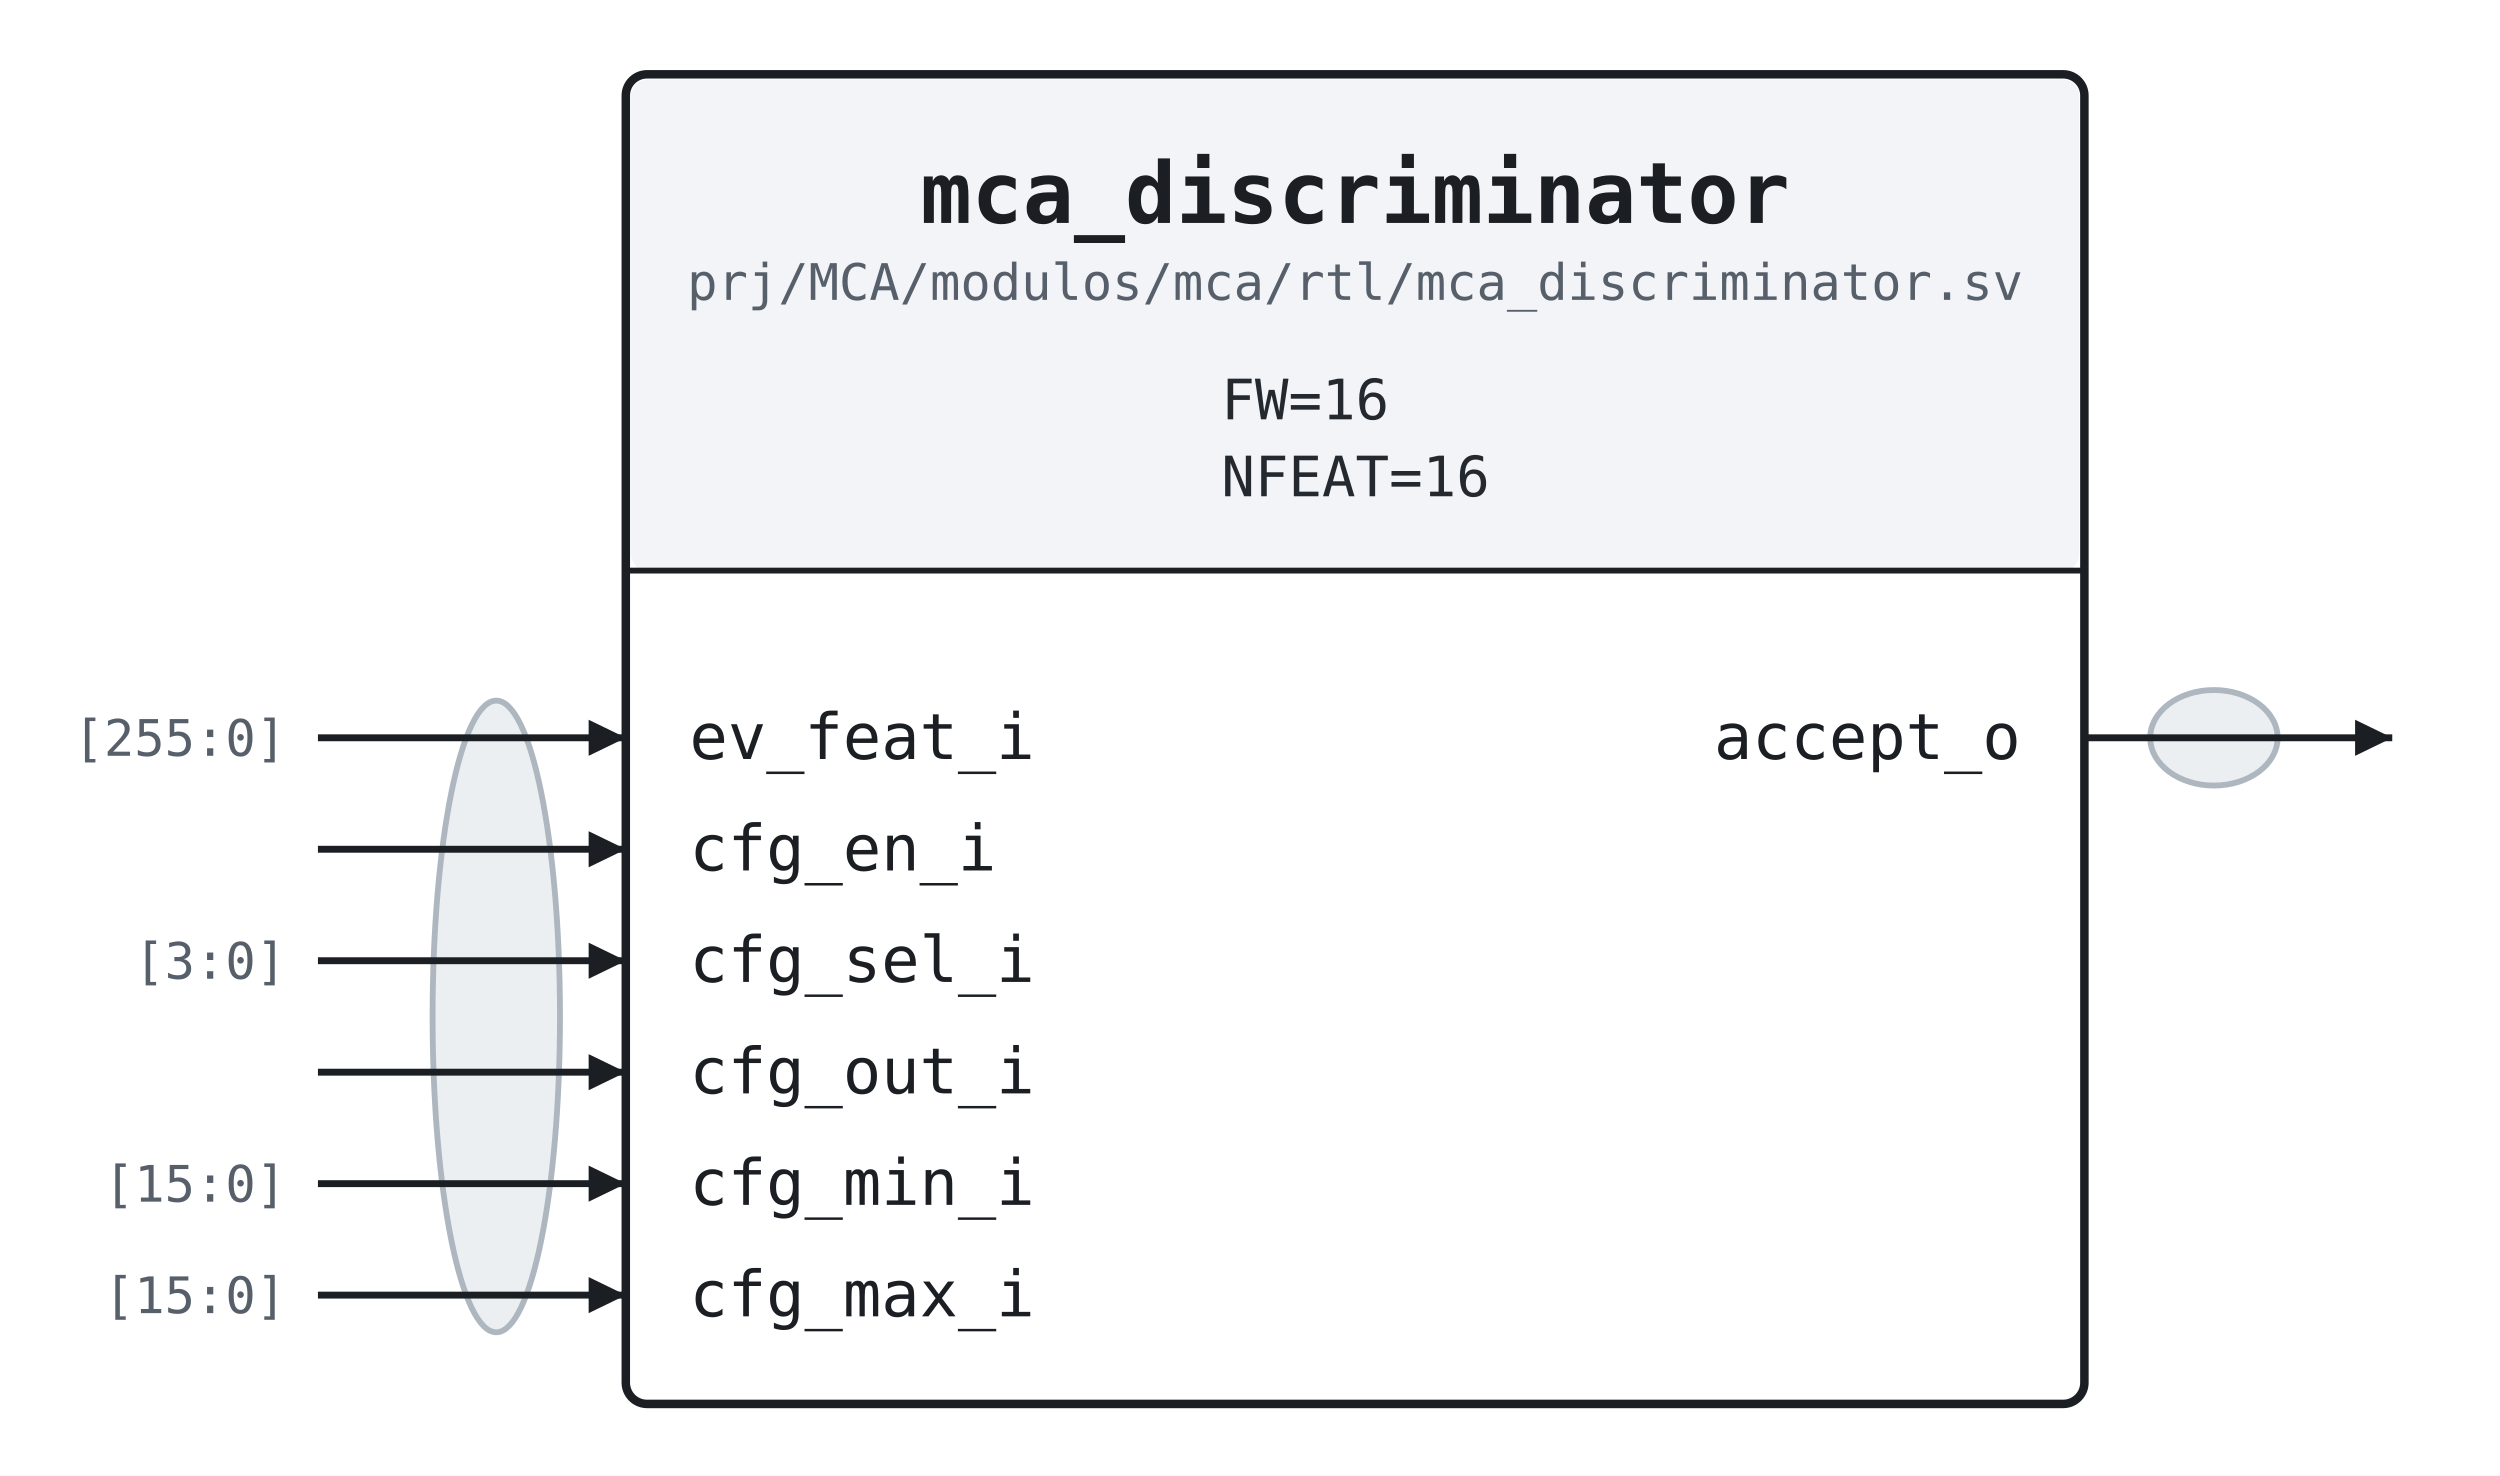
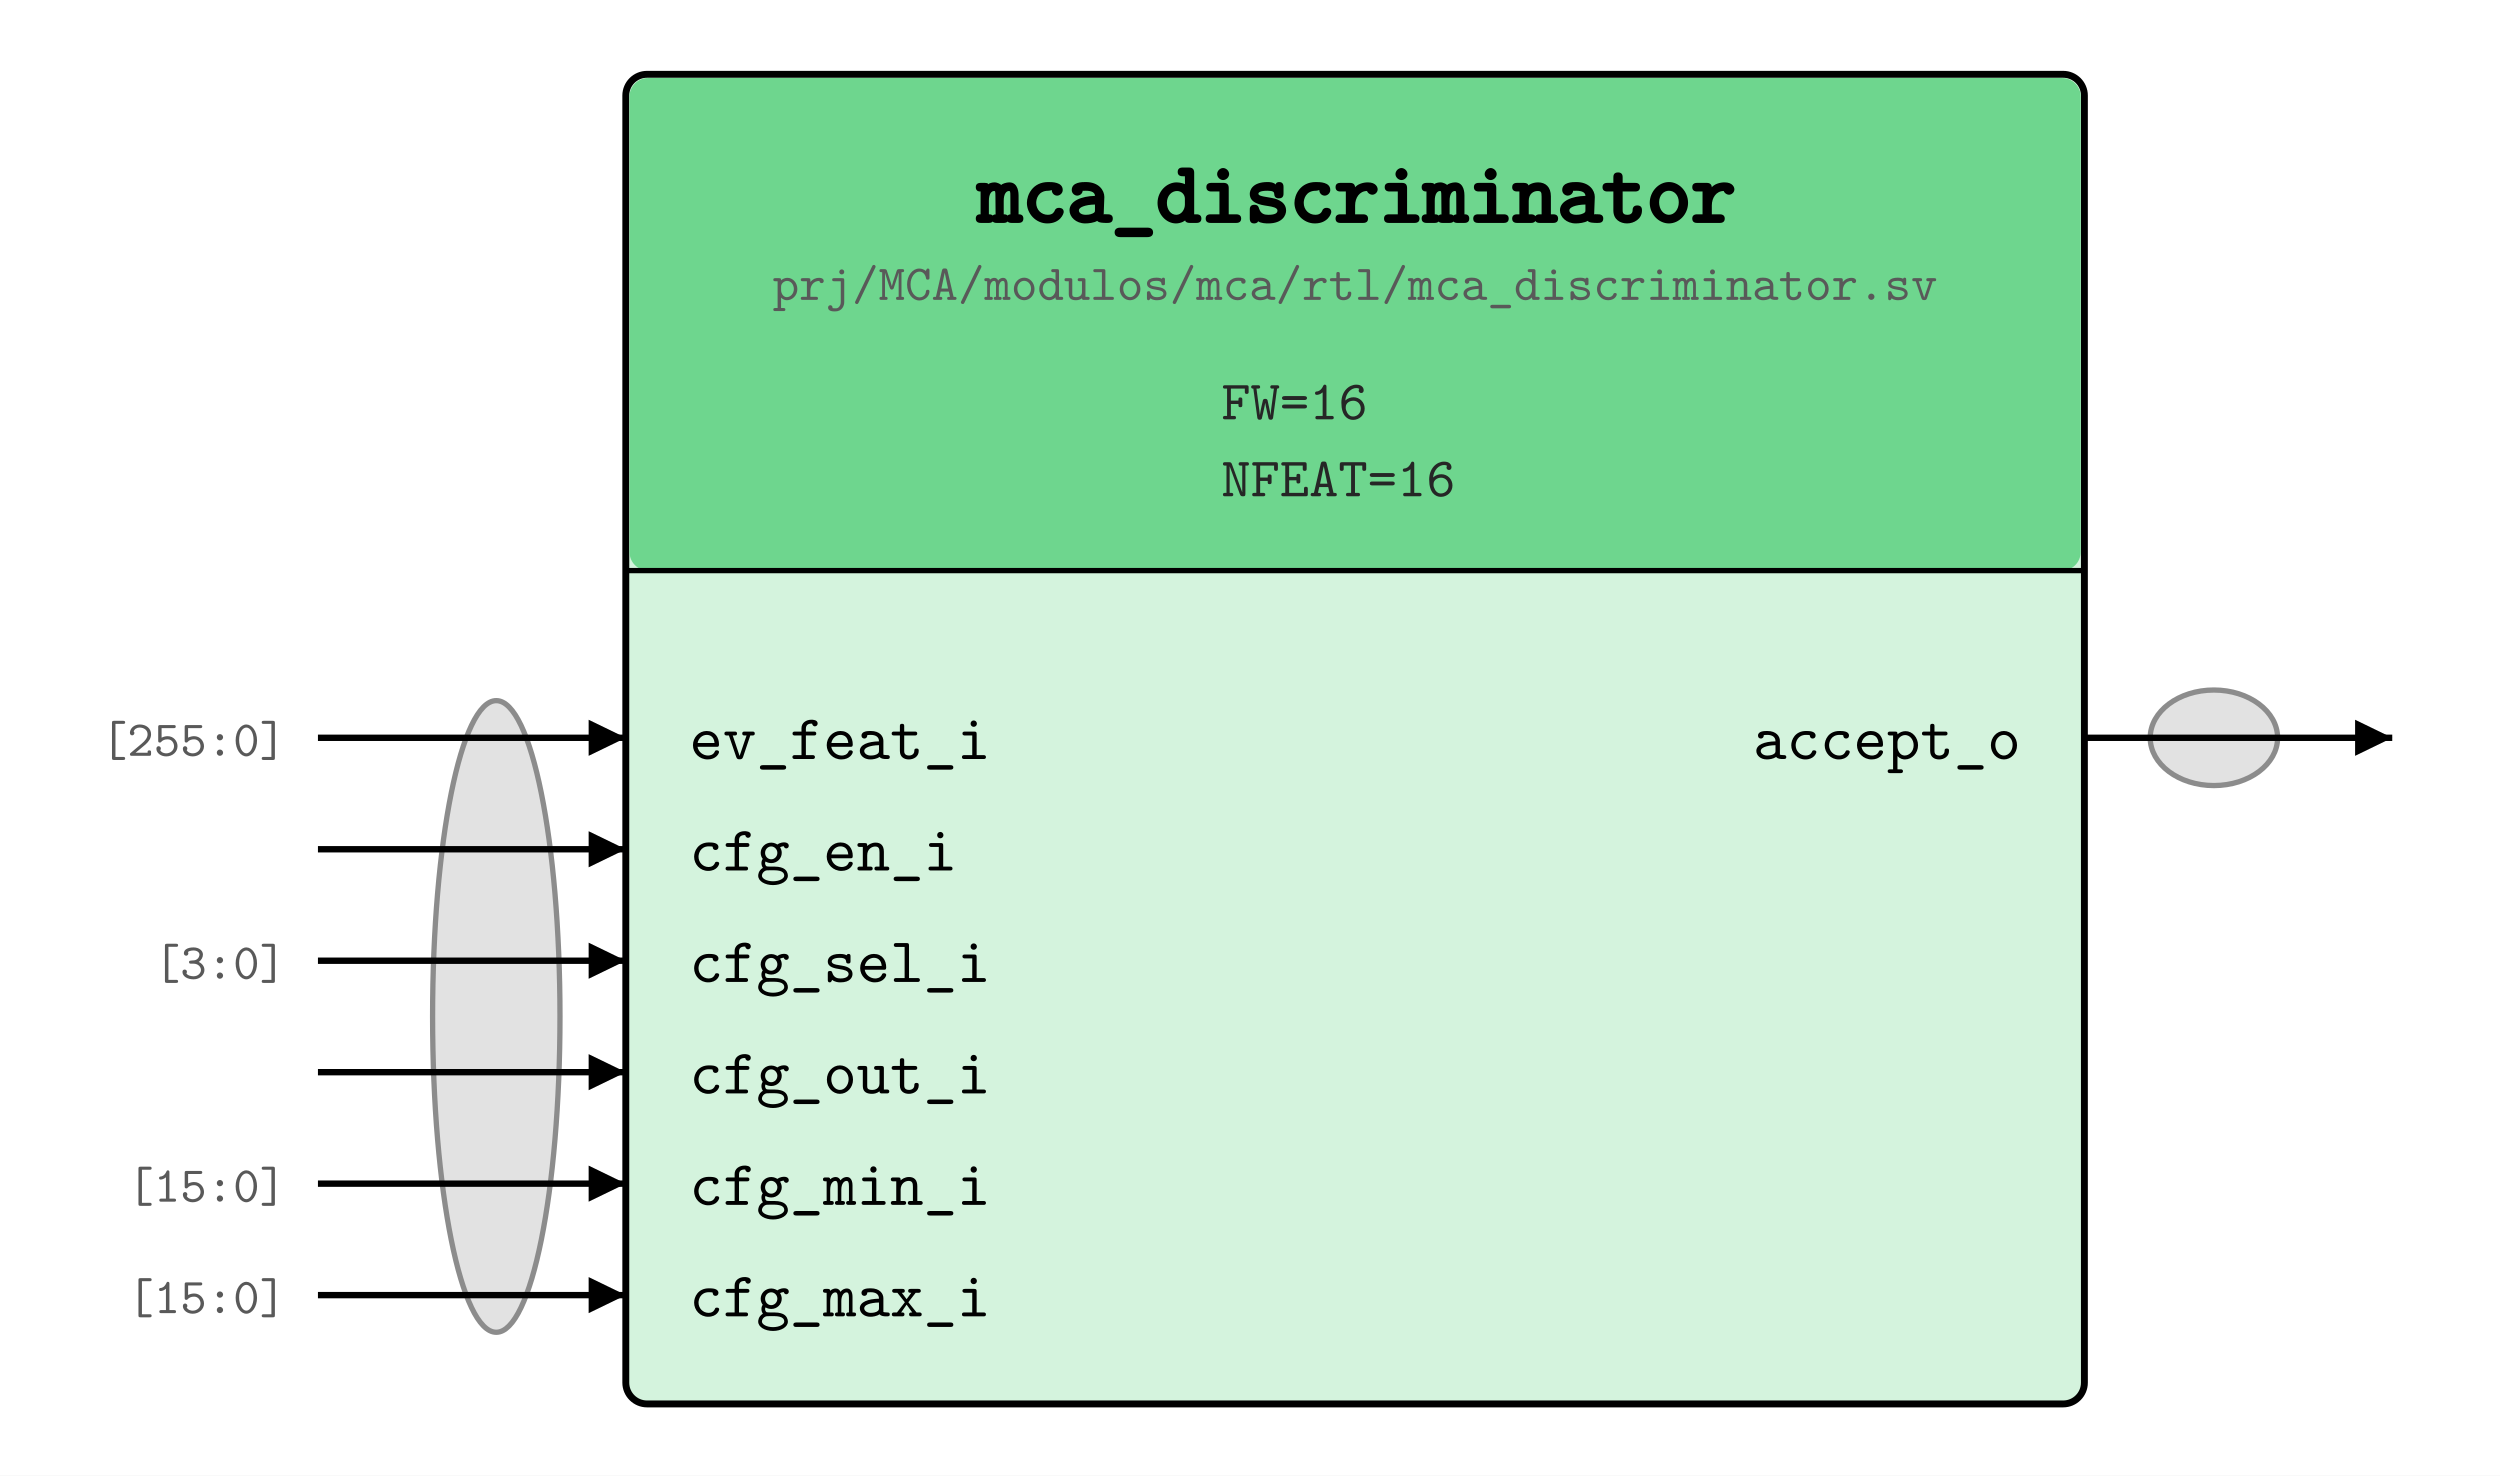
- <svg xmlns="http://www.w3.org/2000/svg" width="471" height="278" viewBox="0 0 471 278" font-family="ui-monospace,SFMono-Regular,Menlo,Consolas,monospace">
+ <svg xmlns="http://www.w3.org/2000/svg" width="471" height="278" viewBox="0 0 471 278" font-family="&quot;Latin Modern Mono&quot;,&quot;CMU Typewriter Text&quot;,ui-monospace,SFMono-Regular,Menlo,Consolas,monospace">
  <style>
-   .bg{fill:#ffffff}            .box{fill:#ffffff;stroke:#1b1f24;stroke-width:1.6}
-   .hdr{fill:#f2f4f7;stroke:none}
-   .rule{stroke:#1b1f24;stroke-width:1.1}
-   .sep{stroke:#c3cad1;stroke-width:0.9;stroke-dasharray:4 4}
-   .pin{stroke:#1b1f24;stroke-width:1.3;fill:none}
-   .arr{fill:#1b1f24;stroke:none}
-   .nm{fill:#1b1f24}            .wd{fill:#57606a}
-   .gp{fill:#0b6bcb;font-style:italic}
-   .ti{fill:#1b1f24;font-weight:700} .sb{fill:#57606a} .pr{fill:#24292f}
+   .bg{fill:#ffffff}            .box{stroke:#000000;stroke-width:1.3}
+   .hdr{stroke:none}
+   .rule{stroke:#000000;stroke-width:1.0}
+   .sep{stroke:#8c8c8c;stroke-width:0.9;stroke-dasharray:4 3}
+   .pin{stroke:#000000;stroke-width:1.2;fill:none}
+   .arr{fill:#000000;stroke:none}
+   .nm{fill:#000000}            .wd{fill:#595959}
+   .gp{fill:#4d4d4d;font-style:italic;font-family:"Latin Modern Roman","CMU Serif","Computer Modern Serif",Georgia,serif}
+   .ti{fill:#000000;font-weight:700} .sb{fill:#595959} .pr{fill:#262626}
+   .lg{fill:#4d4d4d;font-family:"Latin Modern Roman","CMU Serif","Computer Modern Serif",Georgia,serif}
  /* Tintes planos y no fill-opacity: hay renderers de SVG a PNG que ignoran la
     opacidad y dejan la elipse maciza, tapando los cables que abarca. */
-   .brc{fill:none;stroke:#8c959f;stroke-width:1.2}
-   .bus {fill:#eceff2;stroke:#aeb7c0;stroke-width:1.1}
-   .busm{fill:#dcebfb;stroke:#0b6bcb;stroke-width:1.3}
-   .buss{fill:#fbefd6;stroke:#bf8700;stroke-width:1.3}
-   .dotm{fill:#0b6bcb;stroke:none}
-   .dots{fill:#ffffff;stroke:#bf8700;stroke-width:1.6}
-   @media (prefers-color-scheme: dark){
-     .bg{fill:#0d1117}          .box{fill:#0d1117;stroke:#c9d1d9}
-     .hdr{fill:#161b22}         .rule{stroke:#c9d1d9}
-     .sep{stroke:#30363d}       .pin{stroke:#c9d1d9}
-     .arr{fill:#c9d1d9}         .nm{fill:#e6edf3} .wd{fill:#8b949e}
-     .gp{fill:#58a6ff}          .ti{fill:#e6edf3} .sb{fill:#8b949e} .pr{fill:#c9d1d9}
-     .brc{stroke:#6e7681}
-     .bus {fill:#21262d;stroke:#6e7681}
-     .busm{fill:#10243e;stroke:#58a6ff}
-     .buss{fill:#2b2008;stroke:#d29922}
-     .dotm{fill:#58a6ff}        .dots{fill:#0d1117;stroke:#d29922}
-   }
+   .brc{fill:none;stroke:#8c8c8c;stroke-width:1.2}
+   .bus {fill:#e2e2e2;stroke:#8c8c8c;stroke-width:1.0}
+   .busm{fill:#fdddbc;stroke:#000000;stroke-width:1.1}
+   .buss{fill:#f8c6c6;stroke:#000000;stroke-width:1.1}
+   .dotm{fill:#fccea0;stroke:#000000;stroke-width:1.1}
+   .dots{fill:#f08080;stroke:#000000;stroke-width:1.1}
</style>
  <rect class="bg" x="0" y="0" width="471" height="278" />
-   <rect class="box" x="117.9" y="14.0" width="274.8" height="250.5" rx="4" />
-   <rect class="hdr" x="118.9" y="15.0" width="272.8" height="92.5" rx="3" />
+   <rect class="box" x="117.9" y="14.0" width="274.8" height="250.5" rx="4" fill="#d4f3dd" />
+   <rect class="hdr" x="118.6" y="14.7" width="273.4" height="92.8" rx="3.5" fill="#6ed68e" />
  <text class="ti" x="255.3" y="42.0" font-size="16" text-anchor="middle">mca_discriminator</text>
  <text class="sb" x="255.3" y="56.5" font-size="9.5" text-anchor="middle">prj/MCA/modulos/mca/rtl/mca_discriminator.sv</text>
  <text class="pr" x="230.1" y="79.0" font-size="10.5">FW=16</text>
  <text class="pr" x="230.1" y="93.5" font-size="10.5">NFEAT=16</text>
  <line class="rule" x1="117.9" y1="107.5" x2="392.7" y2="107.5" />
  <ellipse class="bus" cx="93.5" cy="191.5" rx="12.0" ry="59.5" />
  <ellipse class="bus" cx="417.1" cy="139.0" rx="12.0" ry="9.0" />
  <line class="pin" x1="59.9" y1="139.0" x2="117.9" y2="139.0" />
  <path class="arr" d="M110.9,135.6 L117.9,139.0 L110.9,142.4 Z" />
  <text class="wd" x="53.9" y="142.4" font-size="9.5" text-anchor="end">[255:0]</text>
  <text class="nm" x="129.9" y="143.0" font-size="12">ev_feat_i</text>
  <line class="pin" x1="59.9" y1="160.0" x2="117.9" y2="160.0" />
  <path class="arr" d="M110.9,156.6 L117.9,160.0 L110.9,163.4 Z" />
  <text class="nm" x="129.9" y="164.0" font-size="12">cfg_en_i</text>
  <line class="pin" x1="59.9" y1="181.0" x2="117.9" y2="181.0" />
  <path class="arr" d="M110.9,177.6 L117.9,181.0 L110.9,184.4 Z" />
  <text class="wd" x="53.9" y="184.4" font-size="9.5" text-anchor="end">[3:0]</text>
  <text class="nm" x="129.9" y="185.0" font-size="12">cfg_sel_i</text>
  <line class="pin" x1="59.9" y1="202.0" x2="117.9" y2="202.0" />
  <path class="arr" d="M110.9,198.6 L117.9,202.0 L110.9,205.4 Z" />
  <text class="nm" x="129.9" y="206.0" font-size="12">cfg_out_i</text>
  <line class="pin" x1="59.9" y1="223.0" x2="117.9" y2="223.0" />
  <path class="arr" d="M110.9,219.6 L117.9,223.0 L110.9,226.4 Z" />
  <text class="wd" x="53.9" y="226.4" font-size="9.5" text-anchor="end">[15:0]</text>
  <text class="nm" x="129.9" y="227.0" font-size="12">cfg_min_i</text>
  <line class="pin" x1="59.9" y1="244.0" x2="117.9" y2="244.0" />
  <path class="arr" d="M110.9,240.6 L117.9,244.0 L110.9,247.4 Z" />
  <text class="wd" x="53.9" y="247.4" font-size="9.5" text-anchor="end">[15:0]</text>
  <text class="nm" x="129.9" y="248.0" font-size="12">cfg_max_i</text>
  <line class="pin" x1="392.7" y1="139.0" x2="450.7" y2="139.0" />
  <path class="arr" d="M443.7,135.6 L450.7,139.0 L443.7,142.4 Z" />
  <text class="nm" x="380.7" y="143.0" font-size="12" text-anchor="end">accept_o</text>
</svg>
